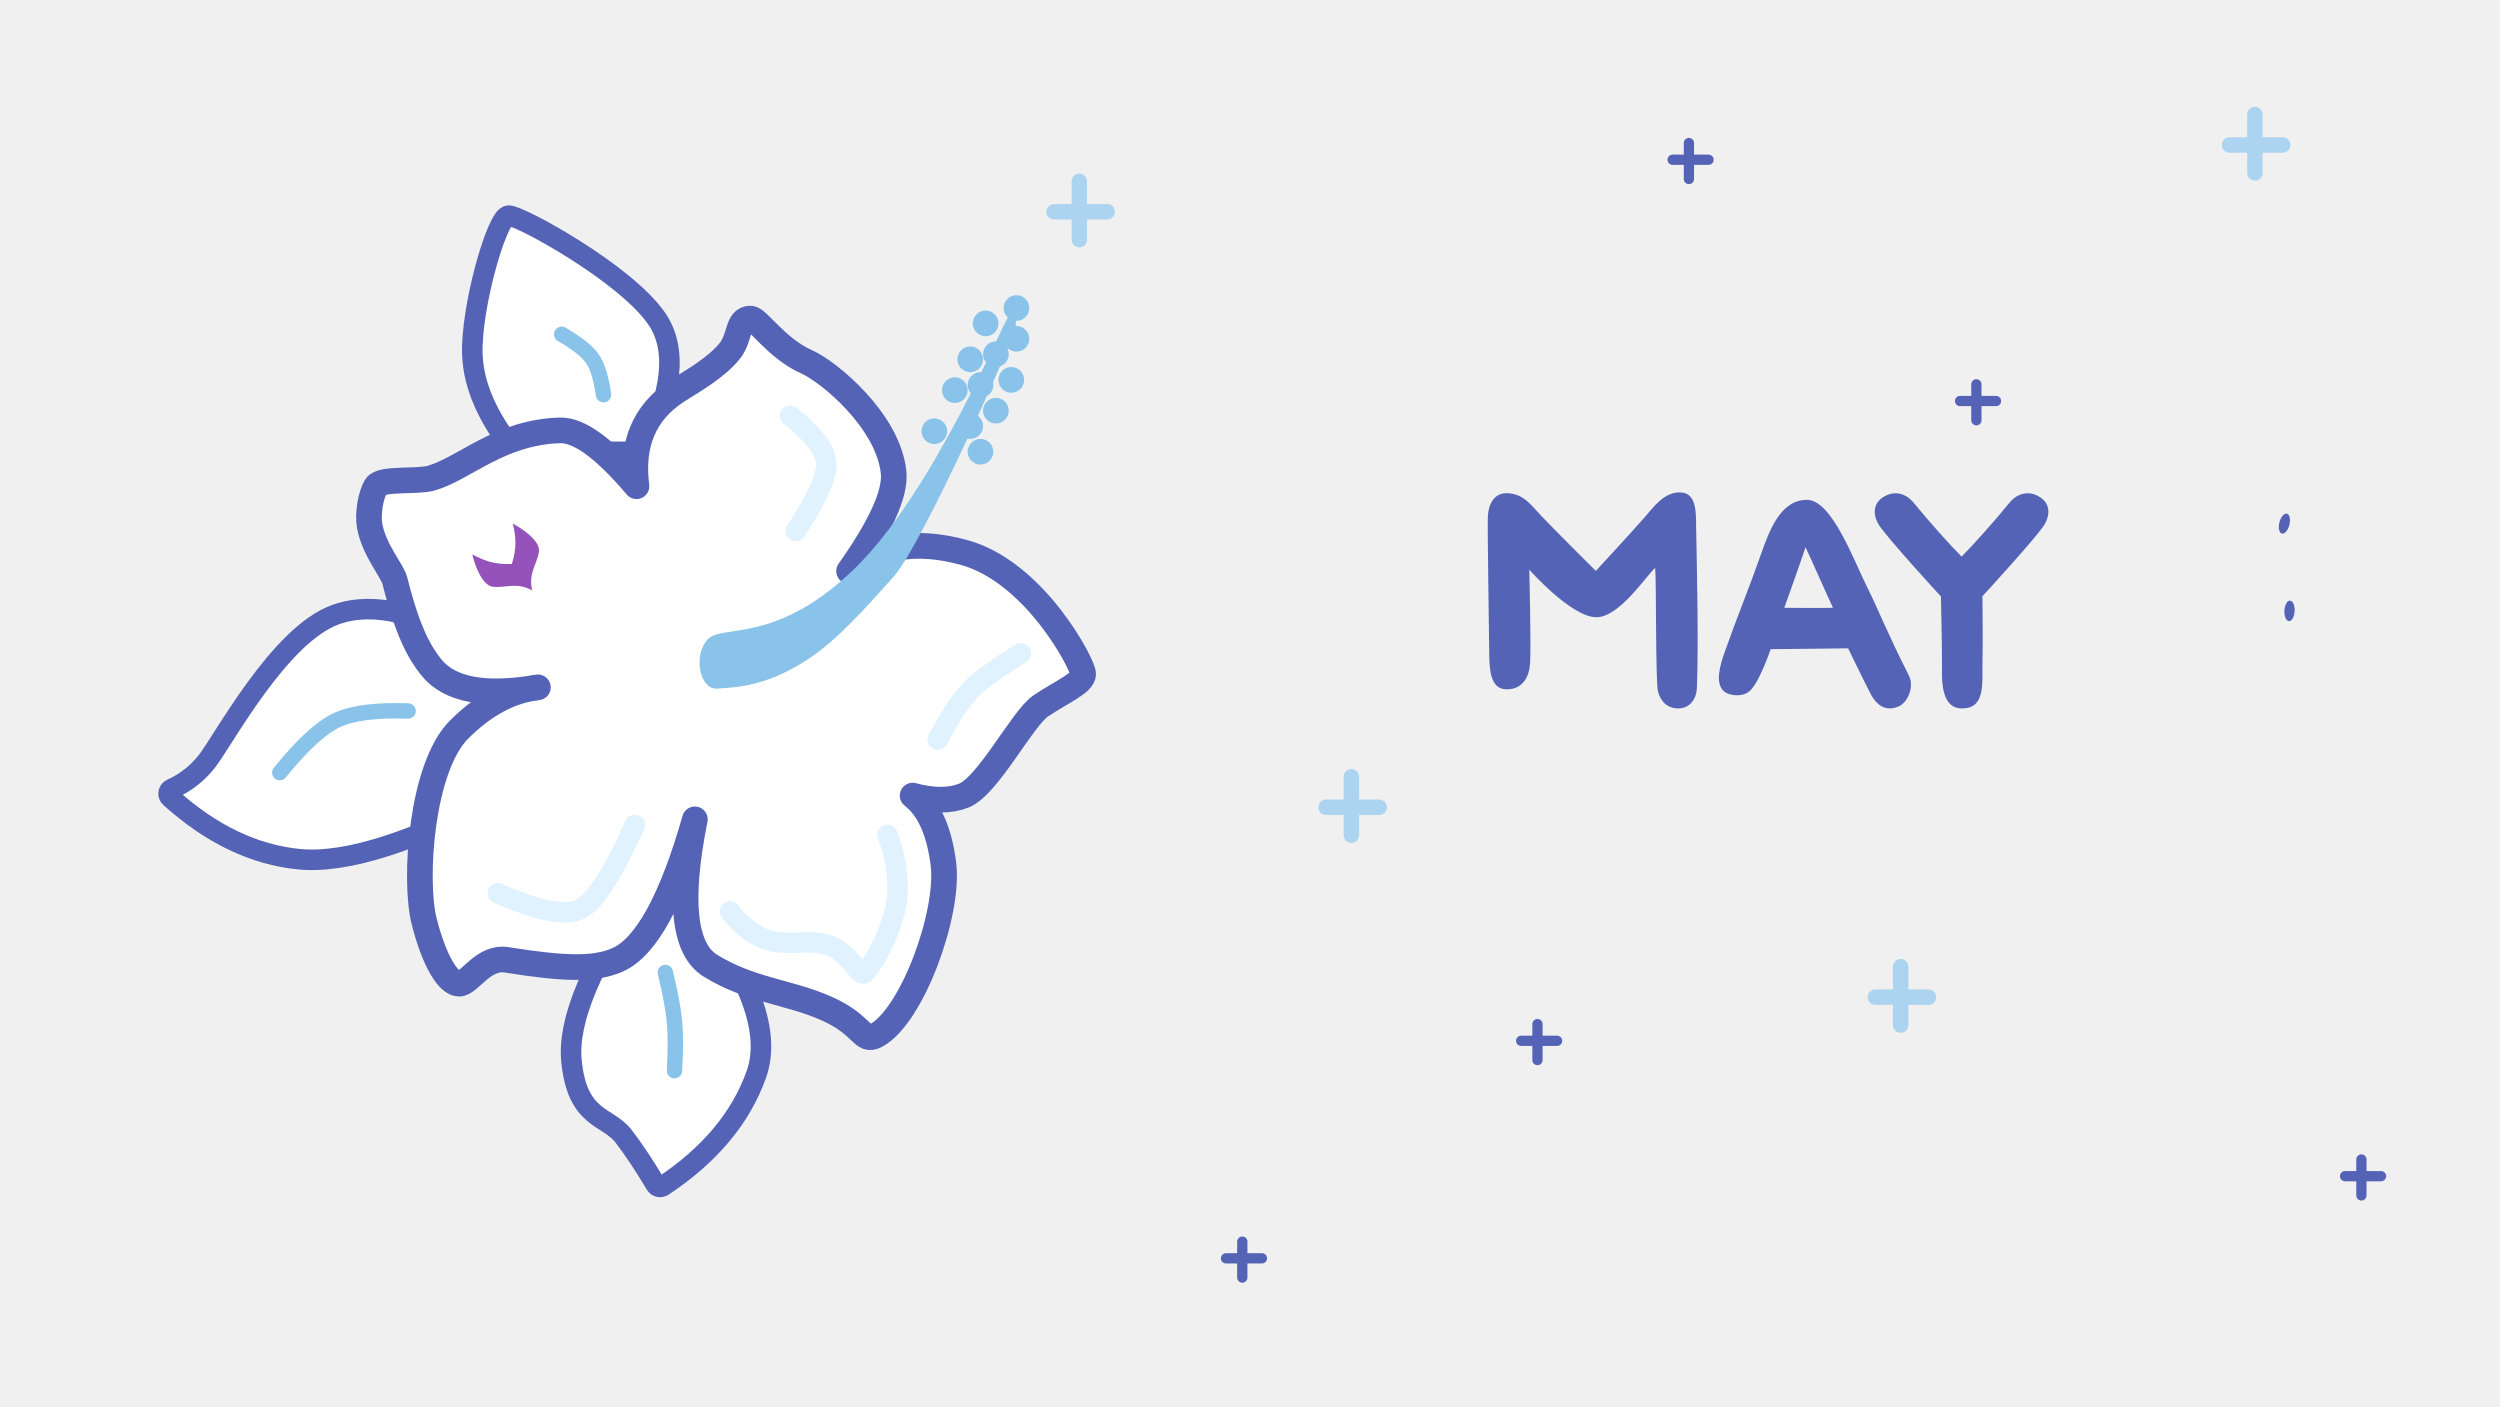
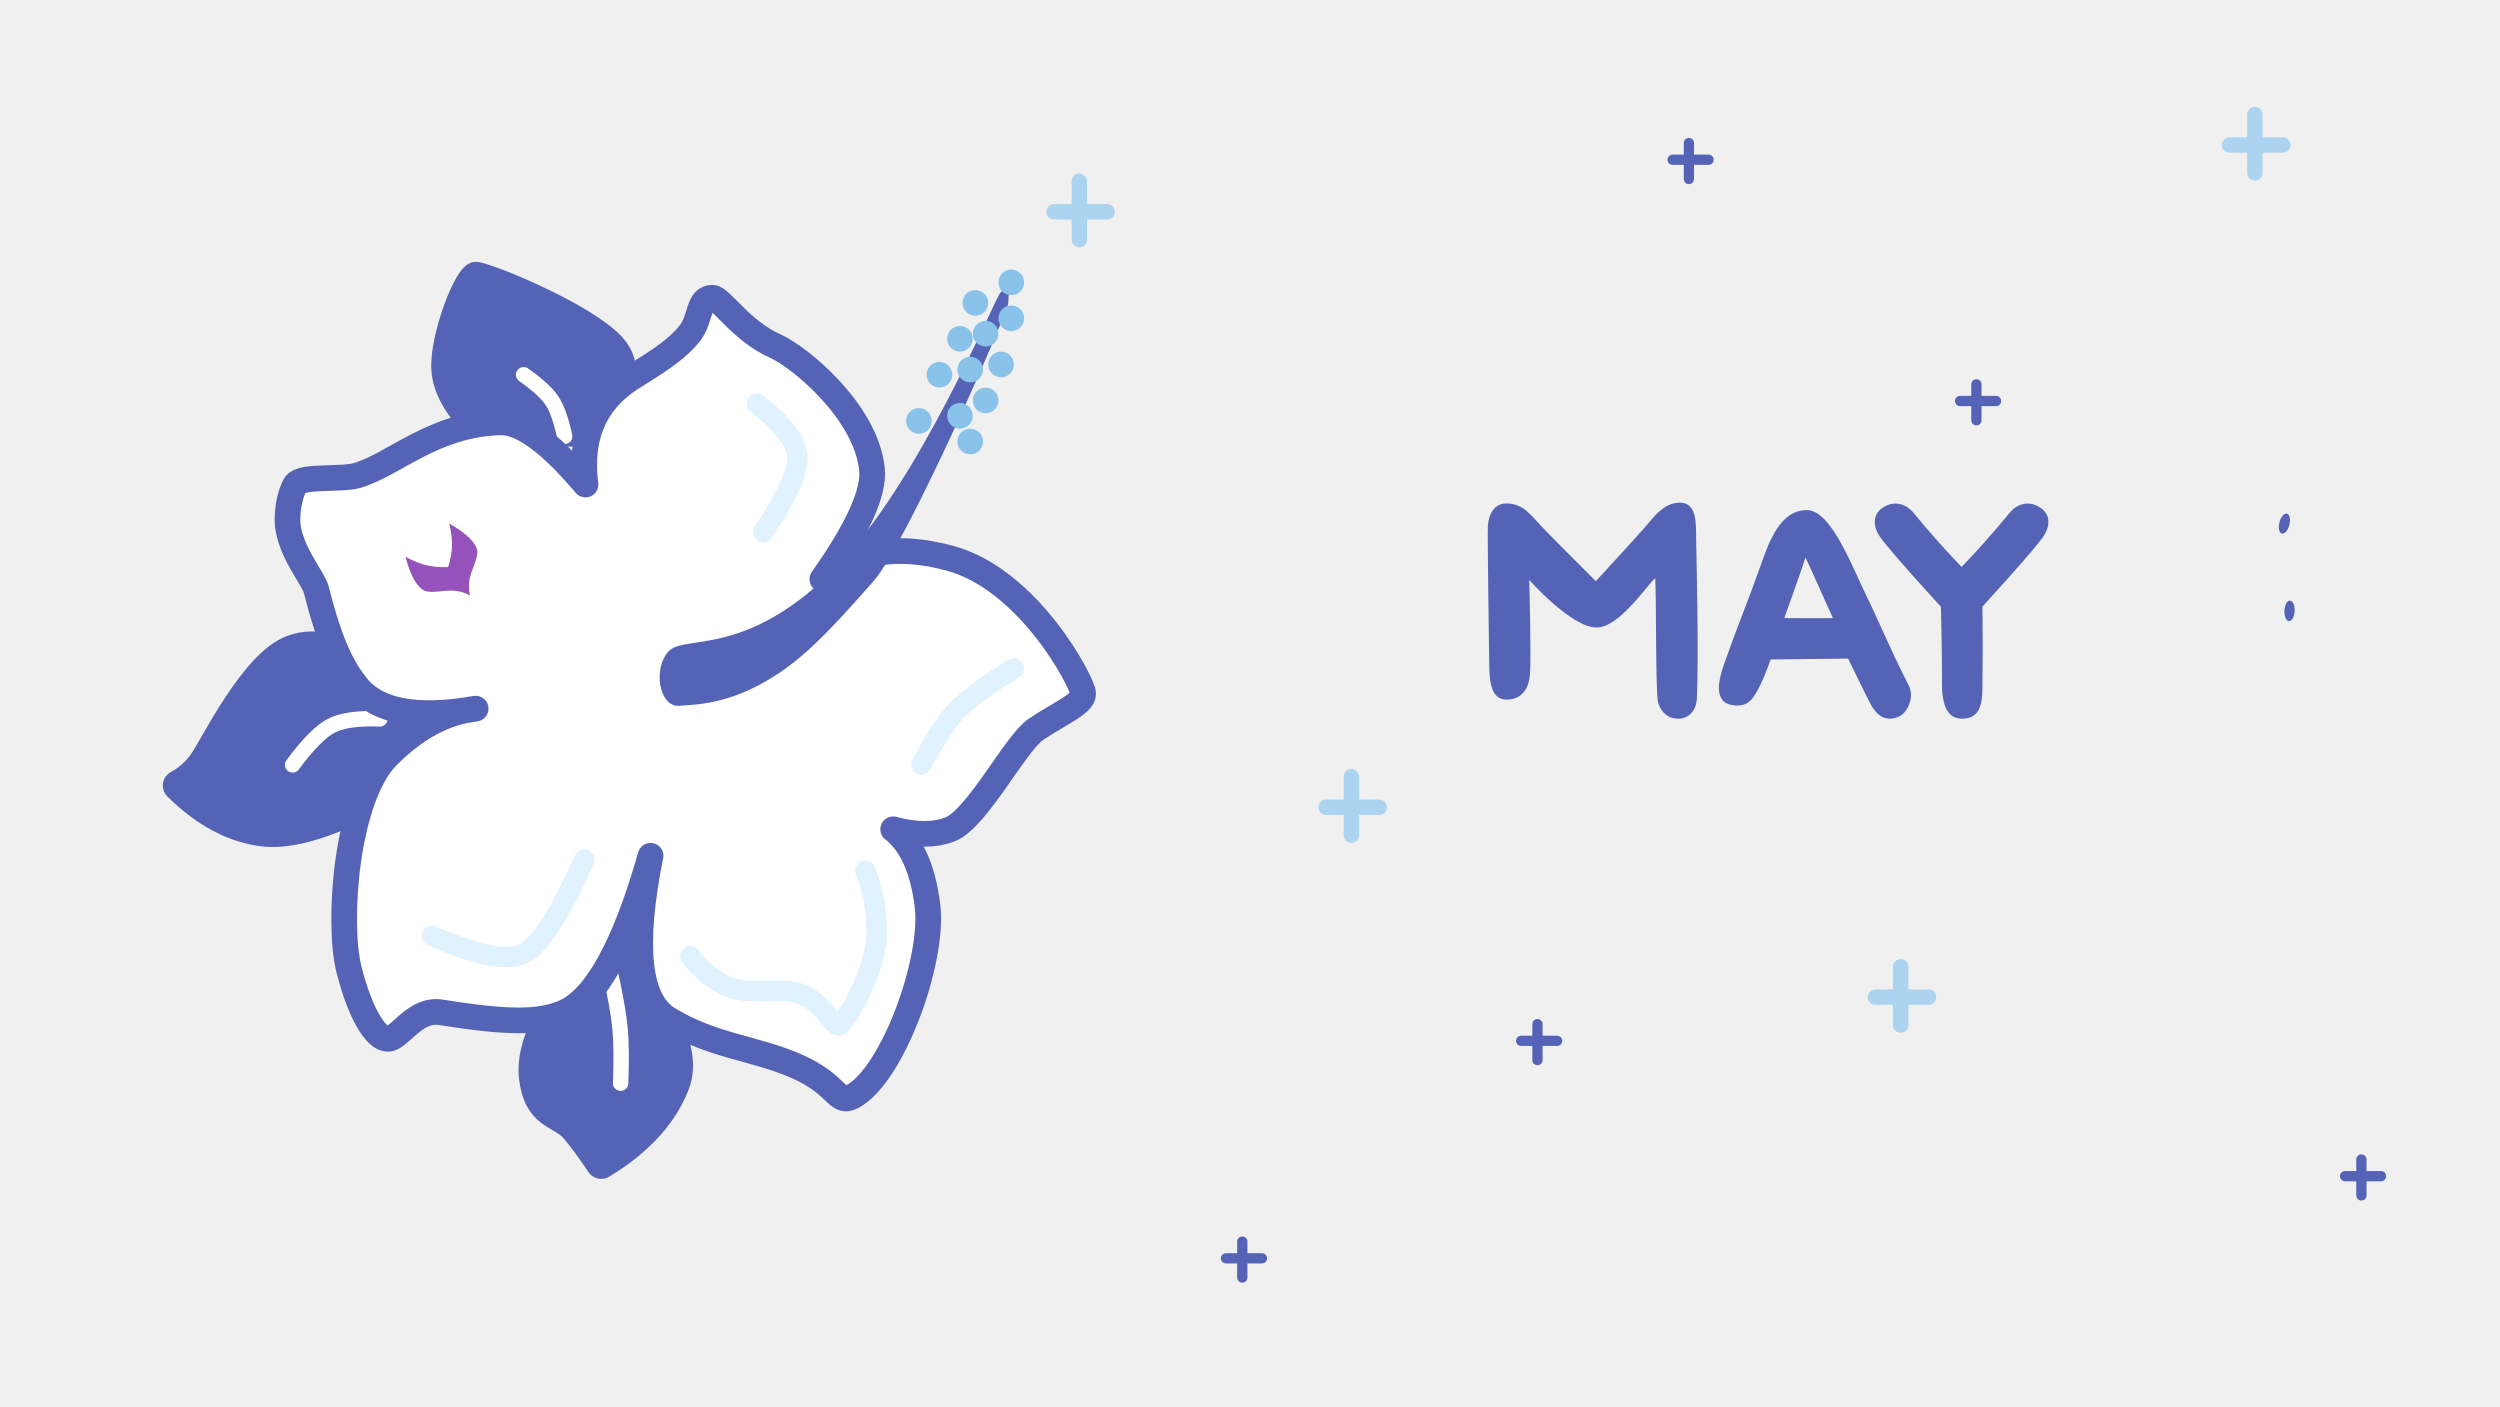
<svg xmlns="http://www.w3.org/2000/svg" width="487px" height="274px" viewBox="0 0 487 274" version="1.1">
  <g id="illus-may-20" stroke="none" stroke-width="1" fill="none" fill-rule="evenodd">
-     <path d="M326.995,138 C329.026,137.98 330.452,136.375 330.554,133.996 C330.943,124.959 330.45,106.094 330.408,102.83 C330.372,100.037 330.587,96.002 327.327,95.919 C324.112,95.837 322.075,98.834 320.307,100.854 C318.309,103.137 310.872,111.214 310.872,111.214 C310.872,111.214 302.49,102.894 300.264,100.511 C298.133,98.232 296.792,96.258 293.718,96.073 C291.119,95.917 289.965,98.138 289.834,100.534 C289.73,102.426 290.068,123.589 290.102,127.442 C290.137,131.431 290.676,134.307 293.574,134.284 C296.62,134.258 297.882,131.871 298.051,129.266 C298.286,125.619 297.899,110.968 297.899,110.968 C297.899,110.968 306.016,120.166 310.93,120.237 C315.377,120.301 320.517,112.376 322.425,110.626 C322.674,112.855 322.479,133.056 322.984,134.777 C323.513,136.584 324.712,138.022 326.995,138 Z M386.19,128.635 C386.281,125.218 386.182,117.047 386.171,116.161 C386.82,115.455 396.637,104.752 398.22,102.257 C399.149,100.79 399.891,97.977 396.782,96.504 C395.074,95.695 392.988,96.028 391.418,97.972 C388.834,101.17 384.112,106.457 382.116,108.424 C380.12,106.457 375.398,101.17 372.814,97.972 C371.243,96.028 369.158,95.695 367.45,96.504 C364.341,97.977 365.082,100.79 366.012,102.257 C367.648,104.837 378.096,116.2 378.096,116.2 C378.096,116.2 378.348,127.585 378.296,129.94 C378.219,133.361 378.434,137.914 382.057,137.998 C386.942,138.112 386.075,132.881 386.19,128.635 Z M369.928,137.578 C371.546,136.858 372.992,133.843 371.846,131.585 C367.651,123.316 365.939,118.82 363.757,114.448 C361.101,109.127 356.819,97.37 352.012,97.37 C346.799,97.37 344.659,103.354 342.933,108.264 C340.755,114.46 338.248,120.558 336.009,126.908 C335.114,129.448 333.965,133.081 335.878,134.718 C336.726,135.443 339.275,135.933 340.806,134.641 C342.724,133.023 344.916,126.462 344.916,126.462 L360.013,126.297 C360.013,126.297 363.447,133.381 364.378,135.136 C365.82,137.859 367.715,138.561 369.928,137.578 Z M347.578,118.402 C348.495,115.884 350.993,108.815 351.712,106.598 C352.509,108.214 356.045,116.243 357.064,118.401 C354.607,118.461 349.58,118.401 347.578,118.402 Z" id="Ma" fill="#5563B6" fill-rule="nonzero" />
-     <g id="Group" transform="translate(32, 42)">
-       <path d="M33.468,77.693 C40.848,75.101 50.137,77.372 61.335,84.506 L66.994,112.267 C49.05,121.909 35.474,126.278 26.266,125.375 C17.49,124.514 9.125,120.504 1.17,113.345 L1.17,113.345 C0.759,112.976 0.726,112.343 1.096,111.933 C1.188,111.83 1.302,111.747 1.428,111.69 C4.112,110.481 6.381,108.715 8.233,106.392 C11.493,102.305 22.397,81.58 33.468,77.693 Z" id="Rectangle" stroke="#5563B6" stroke-width="4" fill="#FFFFFF" stroke-linejoin="round" />
-       <path d="M89.482,143.031 C96.863,140.44 108.8,142.273 125.293,148.531 L127.097,155.765 C115.255,171.917 104.731,179.541 95.523,178.638 C86.6,177.763 78.102,173.632 70.028,166.246 L70.028,166.246 C69.621,165.873 69.593,165.241 69.966,164.833 C69.976,164.821 69.988,164.81 69.999,164.798 C73.036,161.785 75.561,159.018 77.572,156.496 C80.831,152.409 78.412,146.919 89.482,143.031 Z" id="Rectangle" stroke="#5563B6" stroke-width="4" fill="#FFFFFF" stroke-linejoin="round" transform="translate(98.17698, 160.3012) rotate(-76) translate(-98.17698, -160.3012) " />
-       <path d="M67.073,0 C69.363,0 89.85,11.243 95.921,20.061 C99.968,25.939 99.071,34.588 93.23,46.006 L68.296,46.006 C63.022,39.426 60.263,33.143 60.019,27.159 C59.653,18.182 64.783,0 67.073,0 Z" id="Rectangle" stroke="#5563B6" stroke-width="4" fill="#FFFFFF" />
-       <path d="M41.273,52.712 C42.331,51.065 49.191,51.958 52.038,51.13 C58.547,49.237 65.338,42.166 77.118,41.839 C80.816,41.736 85.772,45.361 91.985,52.712 C90.918,44.498 93.531,38.327 99.822,34.199 C102.505,32.439 107.561,29.696 110.249,26.248 C112.201,23.745 111.631,20.055 114.17,20.055 C115.665,20.055 119.163,25.826 125.154,28.495 C129.369,30.372 140.976,39.845 142.07,49.981 C142.508,54.04 139.618,60.463 133.399,69.251 C139.067,64.307 146.518,63.094 155.752,65.609 C169.604,69.383 179,87.498 179,89.288 C179,91.078 174.824,92.747 170.75,95.5 C167.124,97.95 160.486,111.106 155.752,112.982 C153.072,114.044 149.748,114.044 145.779,112.982 C148.971,115.451 150.97,119.887 151.775,126.287 C152.983,135.888 145.685,155.934 138.677,159.698 C135.89,161.194 136.342,157.729 129.039,154.469 C121.737,151.209 114.17,150.935 106.382,146.113 C101.191,142.899 100.184,133.398 103.361,117.61 C98.854,133.419 93.832,142.542 88.294,144.981 C83.921,146.906 78.147,146.807 66.711,144.981 C62.094,144.243 59.505,149.623 57.423,149.623 C55.342,149.623 52.624,145.299 50.64,137.53 C48.57,129.427 50.066,107.466 57.423,100.127 C62.328,95.235 67.448,92.49 72.782,91.893 C62.481,93.688 55.566,92.395 52.038,88.015 C49.665,85.068 47.393,80.961 44.938,71.184 C44.424,69.139 40.931,65.271 40.028,60.546 C39.566,58.125 40.215,54.36 41.273,52.712 Z" id="Rectangle" stroke="#5563B6" stroke-width="5" fill="#FFFFFF" stroke-linejoin="round" />
-       <path d="M113.87,43.395 C119.349,42.325 123.156,42.518 125.291,43.974 C127.426,45.43 129.506,49.863 131.531,57.273" id="Line" stroke="#E1F2FF" stroke-width="4" stroke-linecap="round" transform="translate(122.7002, 49.99385) rotate(49) translate(-122.7002, -49.99385) " />
-       <path d="M148.765,87.664 C153.94,89.073 157.595,90.45 159.73,91.795 C161.865,93.139 164.877,95.762 168.765,99.664" id="Line" stroke="#E1F2FF" stroke-width="4" stroke-linecap="round" transform="translate(158.7646, 93.6638) rotate(-77) translate(-158.7646, -93.6638) " />
-       <path d="M119.451,115.91 C117.532,118.235 116.311,120.7 115.788,123.306 C114.995,127.262 117.361,131.254 117.415,135.126 C117.489,140.469 112.169,143.337 113.791,144.24 C116.73,145.876 125.282,148.07 130.882,146.777 C134.615,145.915 137.943,144.465 140.867,142.427" id="Line" stroke="#E1F2FF" stroke-width="4" stroke-linecap="round" transform="translate(127.1754, 131.539) rotate(-77) translate(-127.1754, -131.539) " />
-       <path d="M66.045,117.323 C67.258,125.789 69.199,130.862 71.868,132.542 C74.537,134.222 81.072,134.338 91.473,132.888" id="Line" stroke="#E1F2FF" stroke-width="4" stroke-linecap="round" transform="translate(78.75869, 125.6089) rotate(-58) translate(-78.75869, -125.6089) " />
-       <path d="M106.162,82.937 C108.673,80.09 119.584,84.11 135.059,68.89 C150.534,53.669 163.972,20.566 164.838,20.055 C165.703,19.543 165.346,20.055 165.346,21.558 C165.346,23.061 147.418,63.572 141.688,70.017 C132.78,80.038 128.281,84.549 121.659,88.045 C115.037,91.541 109.835,91.445 107.799,91.639 C104.748,91.929 103.651,85.784 106.162,82.937 Z" id="Rectangle" stroke="#89C3EA" fill="#89C3EA" stroke-linejoin="round" />
-       <path d="M71.428,72.774 C71.556,72.885 71.639,72.971 71.667,72.998 C71.669,73.004 71.667,72.994 71.667,72.998 C71.667,72.999 71.668,72.998 71.668,72.998 C68.549,71.324 66.426,72.598 64.015,72.298 C63.982,72.288 63.944,72.28 63.901,72.273 C63.848,72.265 63.793,72.254 63.74,72.241 C63.105,72.083 62.509,71.553 61.976,70.794 C61.973,70.79 61.971,70.786 61.968,70.782 C61.922,70.72 61.879,70.654 61.836,70.589 C61.836,70.589 61.836,70.587 61.834,70.586 C61.756,70.466 61.678,70.338 61.602,70.208 C61.594,70.195 61.586,70.182 61.578,70.168 C61.558,70.131 61.538,70.095 61.517,70.059 C61.496,70.021 61.475,69.984 61.454,69.947 C61.434,69.908 61.414,69.871 61.395,69.833 C61.374,69.794 61.354,69.755 61.333,69.716 C61.319,69.69 61.305,69.661 61.291,69.632 C60.753,68.563 60.316,67.279 60.003,65.999 C60.003,65.999 59.996,65.987 60.003,65.999 C61.175,66.633 62.395,67.154 63.424,67.441 C64.663,67.788 66.215,67.934 67.705,67.864 C68.162,66.457 68.425,64.934 68.412,63.656 C68.4,62.588 68.219,61.295 67.902,60 C67.999,60.052 68.095,60.106 68.192,60.159 C68.22,60.176 68.249,60.193 68.278,60.209 C68.346,60.248 68.415,60.286 68.482,60.328 C68.514,60.345 68.546,60.364 68.576,60.383 C68.645,60.423 68.712,60.464 68.78,60.505 C68.807,60.522 68.835,60.538 68.862,60.555 C68.947,60.608 69.032,60.66 69.115,60.714 C69.124,60.719 69.133,60.724 69.141,60.73 C69.238,60.791 69.334,60.854 69.43,60.918 C69.437,60.922 69.444,60.928 69.452,60.933 C69.538,60.99 69.622,61.047 69.706,61.105 C69.724,61.116 69.741,61.129 69.758,61.14 C69.835,61.194 69.911,61.248 69.987,61.302 C70.001,61.313 70.015,61.324 70.03,61.334 C70.118,61.398 70.204,61.461 70.289,61.525 C70.289,61.525 70.29,61.526 70.291,61.526 C70.562,61.732 70.821,61.942 71.064,62.154 C71.068,62.156 71.071,62.159 71.074,62.161 C71.479,62.517 71.838,62.88 72.133,63.243 C72.176,63.296 72.218,63.349 72.258,63.402 C72.26,63.404 72.262,63.405 72.263,63.407 L72.263,63.408 C72.3,63.456 72.336,63.504 72.369,63.551 L72.37,63.552 C72.371,63.554 72.372,63.556 72.373,63.558 C72.41,63.609 72.446,63.66 72.479,63.712 L72.479,63.712 C72.484,63.719 72.487,63.725 72.492,63.733 C72.492,63.734 72.493,63.733 72.493,63.734 C72.537,63.801 72.578,63.868 72.615,63.932 C72.621,63.944 72.627,63.955 72.633,63.965 C72.636,63.969 72.637,63.973 72.641,63.977 C72.683,64.052 72.722,64.127 72.756,64.202 C72.782,64.254 72.804,64.306 72.826,64.359 C72.835,64.381 72.842,64.403 72.851,64.424 C72.863,64.457 72.874,64.488 72.886,64.521 C72.894,64.544 72.9,64.567 72.907,64.592 C72.917,64.621 72.925,64.652 72.933,64.682 C72.939,64.705 72.945,64.728 72.95,64.753 C72.957,64.782 72.963,64.812 72.969,64.842 C72.973,64.865 72.976,64.889 72.98,64.912 C72.984,64.942 72.987,64.974 72.992,65.004 C72.994,65.025 72.995,65.047 72.997,65.067 C72.999,65.102 72.999,65.135 73,65.171 C73,65.186 73,65.204 73,65.222 C72.999,65.273 72.995,65.324 72.99,65.374 C72.986,65.408 72.984,65.438 72.984,65.466 C72.657,67.859 70.869,69.584 71.667,72.998" id="Fill-583" fill="#9452BA" />
-       <circle id="Oval" stroke="#89C3EA" fill="#89C3EA" cx="150" cy="42" r="2" />
-       <circle id="Oval" stroke="#89C3EA" fill="#89C3EA" cx="159" cy="46" r="2" />
-       <circle id="Oval" stroke="#89C3EA" fill="#89C3EA" cx="157" cy="41" r="2" />
-       <circle id="Oval" stroke="#89C3EA" fill="#89C3EA" cx="162" cy="38" r="2" />
-       <circle id="Oval" stroke="#89C3EA" fill="#89C3EA" cx="159" cy="33" r="2" />
-       <circle id="Oval" stroke="#89C3EA" fill="#89C3EA" cx="154" cy="34" r="2" />
-       <circle id="Oval" stroke="#89C3EA" fill="#89C3EA" cx="157" cy="28" r="2" />
-       <circle id="Oval" stroke="#89C3EA" fill="#89C3EA" cx="160" cy="21" r="2" />
-       <circle id="Oval" stroke="#89C3EA" fill="#89C3EA" cx="166" cy="18" r="2" />
-       <circle id="Oval" stroke="#89C3EA" fill="#89C3EA" cx="166" cy="24" r="2" />
-       <circle id="Oval" stroke="#89C3EA" fill="#89C3EA" cx="165" cy="32" r="2" />
-       <circle id="Oval" stroke="#89C3EA" fill="#89C3EA" cx="162" cy="27" r="2" />
-       <path d="M22.5,108.5 C26.831,103.164 30.496,99.776 33.497,98.336 C36.498,96.895 41.165,96.283 47.5,96.5" id="Line-24" stroke="#89C3EA" stroke-width="3" stroke-linecap="round" />
-       <path d="M75,32 C77.252,29.342 79.158,27.653 80.718,26.936 C82.279,26.218 84.706,25.913 88,26.021" id="Line-24" stroke="#89C3EA" stroke-width="3" stroke-linecap="round" transform="translate(81.5, 29) rotate(80) translate(-81.5, -29) " />
-       <path d="M91,163 C93.793,160.005 96.089,157.787 97.89,156.347 C99.69,154.906 102.394,153.124 106,151" id="Line-24" stroke="#89C3EA" stroke-width="3" stroke-linecap="round" transform="translate(98.5, 157) scale(-1, 1) rotate(-46) translate(-98.5, -157) " />
+     <path d="M326.995,140 C329.026,139.98 330.452,138.375 330.554,135.996 C330.943,126.959 330.45,108.094 330.408,104.83 C330.372,102.037 330.587,98.002 327.327,97.919 C324.112,97.837 322.075,100.834 320.307,102.854 C318.309,105.137 310.872,113.214 310.872,113.214 C310.872,113.214 302.49,104.894 300.264,102.511 C298.133,100.232 296.792,98.258 293.718,98.073 C291.119,97.917 289.965,100.138 289.834,102.534 C289.73,104.426 290.068,125.589 290.102,129.442 C290.137,133.431 290.676,136.307 293.574,136.284 C296.62,136.258 297.882,133.871 298.051,131.266 C298.286,127.619 297.899,112.968 297.899,112.968 C297.899,112.968 306.016,122.166 310.93,122.237 C315.377,122.301 320.517,114.376 322.425,112.626 C322.674,114.855 322.479,135.056 322.984,136.777 C323.513,138.584 324.712,140.022 326.995,140 Z M386.19,130.635 C386.281,127.218 386.182,119.047 386.171,118.161 C386.82,117.455 396.637,106.752 398.22,104.257 C399.149,102.79 399.891,99.977 396.782,98.504 C395.074,97.695 392.988,98.028 391.418,99.972 C388.834,103.17 384.112,108.457 382.116,110.424 C380.12,108.457 375.398,103.17 372.814,99.972 C371.243,98.028 369.158,97.695 367.45,98.504 C364.341,99.977 365.082,102.79 366.012,104.257 C367.648,106.837 378.096,118.2 378.096,118.2 C378.096,118.2 378.348,129.585 378.296,131.94 C378.219,135.361 378.434,139.914 382.057,139.998 C386.942,140.112 386.075,134.881 386.19,130.635 Z M369.928,139.578 C371.546,138.858 372.992,135.843 371.846,133.585 C367.651,125.316 365.939,120.82 363.757,116.448 C361.101,111.127 356.819,99.37 352.012,99.37 C346.799,99.37 344.659,105.354 342.933,110.264 C340.755,116.46 338.248,122.558 336.009,128.908 C335.114,131.448 333.965,135.081 335.878,136.718 C336.726,137.443 339.275,137.933 340.806,136.641 C342.724,135.023 344.916,128.462 344.916,128.462 L360.013,128.297 C360.013,128.297 363.447,135.381 364.378,137.136 C365.82,139.859 367.715,140.561 369.928,139.578 Z M347.578,120.402 C348.495,117.884 350.993,110.815 351.712,108.598 C352.509,110.214 356.045,118.243 357.064,120.401 C354.607,120.461 349.58,120.401 347.578,120.402 Z" id="Ma" fill="#5563B6" fill-rule="nonzero" />
+     <g id="Group" transform="translate(33, 53)">
+       <path d="M70.06,156.569 C69.469,150.843 73.253,142.654 81.413,132 L87.459,132 C97.846,143.321 101.781,152.185 99.263,158.593 C96.837,164.771 91.958,170.075 84.627,174.507 L84.627,174.507 C84.167,174.785 83.57,174.65 83.274,174.202 C81.533,171.559 79.881,169.312 78.318,167.461 C75.742,164.409 70.947,165.158 70.06,156.569 Z" id="Rectangle" stroke="#5563B6" stroke-width="4" fill="#5563B6" stroke-linejoin="round" />
+       <path d="M87.9,158 C88.061,153.517 88.028,150.015 87.8,147.495 C87.572,144.974 86.972,141.476 86,137" id="Line-24" stroke="#FFFFFF" stroke-width="3" stroke-linecap="round" />
+       <path d="M23.479,72.806 C28.657,70.789 35.174,72.557 43.03,78.108 L47,99.709 C34.411,107.212 24.887,110.613 18.427,109.91 C12.339,109.247 6.532,106.188 1.007,100.733 L1.007,100.733 C0.614,100.345 0.61,99.712 0.998,99.319 C1.07,99.246 1.153,99.185 1.244,99.137 C3.021,98.201 4.532,96.868 5.776,95.138 C8.063,91.958 15.713,75.831 23.479,72.806 Z" id="Rectangle" stroke="#5563B6" stroke-width="4" fill="#5563B6" stroke-linejoin="round" />
+       <path d="M24,96 C26.945,92.012 29.437,89.48 31.478,88.404 C33.519,87.327 36.693,86.87 41,87.032" id="Line-24" stroke="#FFFFFF" stroke-width="3" stroke-linecap="round" />
+       <path d="M59.63,0 C61.777,0 80.98,7.82 86.671,13.953 C90.465,18.042 89.624,24.058 84.149,32 L60.777,32 C55.833,27.423 53.246,23.053 53.017,18.891 C52.674,12.647 57.483,0 59.63,0 Z" id="Rectangle" stroke="#5563B6" stroke-width="4" fill="#5563B6" />
+       <path d="M69,20 C71.712,21.912 73.548,23.588 74.509,25.028 C75.469,26.468 76.299,28.792 77,32" id="Line-24" stroke="#FFFFFF" stroke-width="3" stroke-linecap="round" />
+       <path d="M24.555,41.39 C25.734,39.554 33.378,40.549 36.549,39.626 C43.801,37.517 51.367,29.638 64.491,29.273 C68.611,29.159 74.132,33.198 81.055,41.39 C79.866,32.237 82.777,25.36 89.786,20.761 C92.775,18.799 98.409,15.743 101.403,11.902 C103.578,9.112 102.943,5 105.771,5 C107.438,5 111.334,11.431 118.009,14.405 C122.705,16.496 135.636,27.052 136.855,38.346 C137.343,42.869 134.123,50.026 127.195,59.818 C133.509,54.31 141.811,52.957 152.099,55.76 C167.532,59.965 178,80.15 178,82.145 C178,84.14 173.347,85.999 168.808,89.066 C164.769,91.797 157.373,106.456 152.099,108.546 C149.113,109.729 145.41,109.729 140.988,108.546 C144.545,111.298 146.771,116.24 147.668,123.372 C149.014,134.07 140.883,156.407 133.075,160.6 C129.971,162.268 130.474,158.406 122.338,154.774 C114.202,151.141 105.771,150.836 97.095,145.464 C91.311,141.882 90.189,131.295 93.729,113.703 C88.708,131.318 83.113,141.484 76.943,144.201 C72.071,146.347 65.638,146.236 52.897,144.201 C47.752,143.38 44.868,149.374 42.549,149.374 C40.23,149.374 37.202,144.556 34.991,135.899 C32.685,126.871 34.352,102.4 42.549,94.223 C48.014,88.771 53.718,85.713 59.661,85.047 C48.184,87.048 40.48,85.607 36.549,80.726 C33.905,77.443 31.374,72.866 28.638,61.971 C28.066,59.694 24.174,55.383 23.169,50.119 C22.653,47.421 23.377,43.225 24.555,41.39 Z" id="Rectangle" stroke="#5563B6" stroke-width="5" fill="#FFFFFF" stroke-linejoin="round" />
+       <path d="M105.522,30.533 C111.623,29.348 115.864,29.567 118.243,31.191 C120.623,32.814 122.944,37.752 125.206,46.004" id="Line" stroke="#E1F2FF" stroke-width="4" stroke-linecap="round" transform="translate(115.3643, 37.89362) rotate(49) translate(-115.3643, -37.89362) " />
+       <path d="M144.346,79.897 C150.113,81.463 154.186,82.993 156.565,84.488 C158.944,85.982 162.299,88.899 166.631,93.239" id="Line" stroke="#E1F2FF" stroke-width="4" stroke-linecap="round" transform="translate(155.4881, 86.56793) rotate(-77) translate(-155.4881, -86.56793) " />
+       <path d="M111.75,111.404 C109.61,113.991 108.248,116.735 107.664,119.635 C106.778,124.037 109.413,128.477 109.471,132.785 C109.552,138.73 103.621,141.923 105.428,142.927 C108.703,144.746 118.233,147.183 124.475,145.742 C128.636,144.781 132.346,143.166 135.606,140.897" id="Line" stroke="#E1F2FF" stroke-width="4" stroke-linecap="round" transform="translate(120.3457, 128.7912) rotate(-77) translate(-120.3457, -128.7912) " />
+       <path d="M52.33,112.961 C53.674,122.383 55.832,128.028 58.803,129.896 C61.775,131.764 69.055,131.886 80.643,130.263" id="Line" stroke="#E1F2FF" stroke-width="4" stroke-linecap="round" transform="translate(66.48671, 122.1782) rotate(-58) translate(-66.48671, -122.1782) " />
+       <path d="M97.536,74.292 C100.31,71.119 112.364,75.599 129.46,58.637 C146.555,41.675 161.401,4.784 162.358,4.214 C163.314,3.644 162.919,4.214 162.919,5.889 C162.919,7.564 143.113,52.71 136.783,59.894 C126.942,71.06 121.971,76.088 114.656,79.984 C107.34,83.88 101.594,83.773 99.344,83.989 C95.974,84.312 94.762,77.465 97.536,74.292 Z" id="Rectangle" stroke="#5563B6" fill="#5563B6" stroke-linejoin="round" />
+       <path d="M58.307,62.757 C58.445,62.877 58.534,62.969 58.565,62.998 C58.567,63.004 58.564,62.993 58.565,62.998 C58.565,62.999 58.566,62.998 58.566,62.998 C55.207,61.196 52.92,62.567 50.324,62.244 C50.288,62.233 50.247,62.224 50.201,62.217 C50.143,62.209 50.085,62.197 50.028,62.183 C49.344,62.013 48.702,61.442 48.128,60.624 C48.125,60.62 48.122,60.616 48.119,60.611 C48.07,60.544 48.024,60.473 47.978,60.403 C47.978,60.403 47.977,60.401 47.975,60.401 C47.891,60.271 47.807,60.133 47.725,59.993 C47.717,59.979 47.708,59.965 47.699,59.95 C47.678,59.911 47.656,59.871 47.634,59.832 C47.611,59.792 47.588,59.752 47.566,59.712 C47.544,59.67 47.523,59.63 47.502,59.59 C47.479,59.548 47.458,59.506 47.436,59.464 C47.421,59.435 47.405,59.404 47.39,59.373 C46.811,58.222 46.34,56.839 46.003,55.461 C46.003,55.461 45.996,55.448 46.003,55.461 C47.266,56.143 48.579,56.704 49.687,57.013 C51.022,57.387 52.693,57.544 54.298,57.469 C54.79,55.954 55.073,54.314 55.059,52.938 C55.046,51.787 54.851,50.394 54.51,49 C54.614,49.056 54.718,49.115 54.822,49.172 C54.852,49.189 54.883,49.207 54.914,49.225 C54.988,49.267 55.062,49.308 55.135,49.353 C55.169,49.371 55.203,49.392 55.236,49.412 C55.31,49.456 55.382,49.499 55.455,49.544 C55.484,49.562 55.514,49.58 55.544,49.597 C55.636,49.655 55.727,49.711 55.817,49.769 C55.826,49.774 55.835,49.78 55.844,49.786 C55.949,49.852 56.052,49.92 56.155,49.988 C56.163,49.993 56.171,49.999 56.179,50.004 C56.272,50.066 56.362,50.128 56.453,50.19 C56.472,50.202 56.49,50.216 56.509,50.228 C56.591,50.285 56.673,50.344 56.755,50.402 C56.77,50.414 56.785,50.426 56.802,50.437 C56.896,50.505 56.989,50.573 57.081,50.642 C57.081,50.642 57.082,50.643 57.083,50.643 C57.375,50.866 57.653,51.091 57.915,51.32 C57.919,51.322 57.922,51.325 57.926,51.327 C58.362,51.711 58.749,52.102 59.067,52.492 C59.113,52.549 59.158,52.606 59.201,52.663 C59.203,52.666 59.205,52.667 59.206,52.669 L59.206,52.67 C59.246,52.721 59.285,52.774 59.321,52.824 L59.321,52.826 C59.323,52.827 59.324,52.83 59.325,52.831 C59.365,52.887 59.403,52.942 59.439,52.997 L59.439,52.997 C59.444,53.005 59.447,53.012 59.453,53.02 C59.453,53.021 59.454,53.021 59.454,53.022 C59.501,53.093 59.545,53.165 59.586,53.235 C59.592,53.248 59.598,53.259 59.605,53.27 C59.608,53.274 59.609,53.279 59.613,53.283 C59.658,53.364 59.7,53.444 59.738,53.526 C59.765,53.581 59.789,53.638 59.813,53.694 C59.822,53.718 59.83,53.741 59.839,53.764 C59.853,53.8 59.864,53.834 59.877,53.869 C59.885,53.893 59.892,53.919 59.9,53.945 C59.91,53.977 59.919,54.01 59.928,54.042 C59.935,54.067 59.94,54.092 59.946,54.118 C59.953,54.15 59.96,54.182 59.966,54.215 C59.971,54.239 59.974,54.265 59.978,54.29 C59.983,54.323 59.986,54.357 59.991,54.389 C59.994,54.412 59.995,54.435 59.997,54.457 C59.999,54.494 59.999,54.53 60,54.569 C60,54.585 60,54.605 60,54.623 C59.999,54.679 59.995,54.734 59.989,54.787 C59.985,54.824 59.983,54.856 59.983,54.886 C59.631,57.463 57.705,59.322 58.565,62.998" id="Fill-583" fill="#9452BA" />
+       <circle id="Oval" stroke="#89C3EA" fill="#89C3EA" cx="146" cy="29" r="2" />
+       <circle id="Oval" stroke="#89C3EA" fill="#89C3EA" cx="156" cy="33" r="2" />
+       <circle id="Oval" stroke="#89C3EA" fill="#89C3EA" cx="154" cy="28" r="2" />
+       <circle id="Oval" stroke="#89C3EA" fill="#89C3EA" cx="159" cy="25" r="2" />
+       <circle id="Oval" stroke="#89C3EA" fill="#89C3EA" cx="156" cy="19" r="2" />
+       <circle id="Oval" stroke="#89C3EA" fill="#89C3EA" cx="150" cy="20" r="2" />
+       <circle id="Oval" stroke="#89C3EA" fill="#89C3EA" cx="154" cy="13" r="2" />
+       <circle id="Oval" stroke="#89C3EA" fill="#89C3EA" cx="157" cy="6" r="2" />
+       <circle id="Oval" stroke="#89C3EA" fill="#89C3EA" cx="164" cy="2" r="2" />
+       <circle id="Oval" stroke="#89C3EA" fill="#89C3EA" cx="164" cy="9" r="2" />
+       <circle id="Oval" stroke="#89C3EA" fill="#89C3EA" cx="162" cy="18" r="2" />
+       <circle id="Oval" stroke="#89C3EA" fill="#89C3EA" cx="159" cy="12" r="2" />
    </g>
    <line x1="439.25" y1="22.316" x2="439.25" y2="33.684" id="Line-16" stroke="#ACD3EF" stroke-width="3" stroke-linecap="round" />
    <line x1="444.676" y1="28.25" x2="434.324" y2="28.25" id="Line-16" stroke="#ACD3EF" stroke-width="3" stroke-linecap="round" />
    <line x1="329" y1="27.868" x2="329" y2="34.868" id="Line-16" stroke="#5563B6" stroke-width="2" stroke-linecap="round" />
    <line x1="332.824" y1="31.118" x2="325.824" y2="31.118" id="Line-16" stroke="#5563B6" stroke-width="2" stroke-linecap="round" />
    <line x1="385" y1="74.868" x2="385" y2="81.868" id="Line-16" stroke="#5563B6" stroke-width="2" stroke-linecap="round" />
    <line x1="388.824" y1="78.118" x2="381.824" y2="78.118" id="Line-16" stroke="#5563B6" stroke-width="2" stroke-linecap="round" />
    <line x1="210.25" y1="35.316" x2="210.25" y2="46.684" id="Line-16" stroke="#ACD3EF" stroke-width="3" stroke-linecap="round" />
    <line x1="215.676" y1="41.25" x2="205.324" y2="41.25" id="Line-16" stroke="#ACD3EF" stroke-width="3" stroke-linecap="round" />
    <line x1="370.25" y1="188.316" x2="370.25" y2="199.684" id="Line-16" stroke="#ACD3EF" stroke-width="3" stroke-linecap="round" />
    <line x1="375.676" y1="194.25" x2="365.324" y2="194.25" id="Line-16" stroke="#ACD3EF" stroke-width="3" stroke-linecap="round" />
    <line x1="299.5" y1="199.5" x2="299.5" y2="206.5" id="Line-16" stroke="#5563B6" stroke-width="2" stroke-linecap="round" />
    <line x1="303.324" y1="202.75" x2="296.324" y2="202.75" id="Line-16" stroke="#5563B6" stroke-width="2" stroke-linecap="round" />
    <line x1="460" y1="225.868" x2="460" y2="232.868" id="Line-16" stroke="#5563B6" stroke-width="2" stroke-linecap="round" />
    <line x1="463.824" y1="229.118" x2="456.824" y2="229.118" id="Line-16" stroke="#5563B6" stroke-width="2" stroke-linecap="round" />
    <line x1="242" y1="241.868" x2="242" y2="248.868" id="Line-16" stroke="#5563B6" stroke-width="2" stroke-linecap="round" />
    <line x1="245.824" y1="245.118" x2="238.824" y2="245.118" id="Line-16" stroke="#5563B6" stroke-width="2" stroke-linecap="round" />
    <line x1="263.25" y1="151.316" x2="263.25" y2="162.684" id="Line-16" stroke="#ACD3EF" stroke-width="3" stroke-linecap="round" />
    <line x1="268.676" y1="157.25" x2="258.324" y2="157.25" id="Line-16" stroke="#ACD3EF" stroke-width="3" stroke-linecap="round" />
    <ellipse id="Oval" fill="#5563B6" transform="translate(445, 102) rotate(14) translate(-445, -102) " cx="445" cy="102" rx="1" ry="2" />
    <ellipse id="Oval" fill="#5563B6" transform="translate(446, 119) rotate(3) translate(-446, -119) " cx="446" cy="119" rx="1" ry="2" />
  </g>
</svg>
